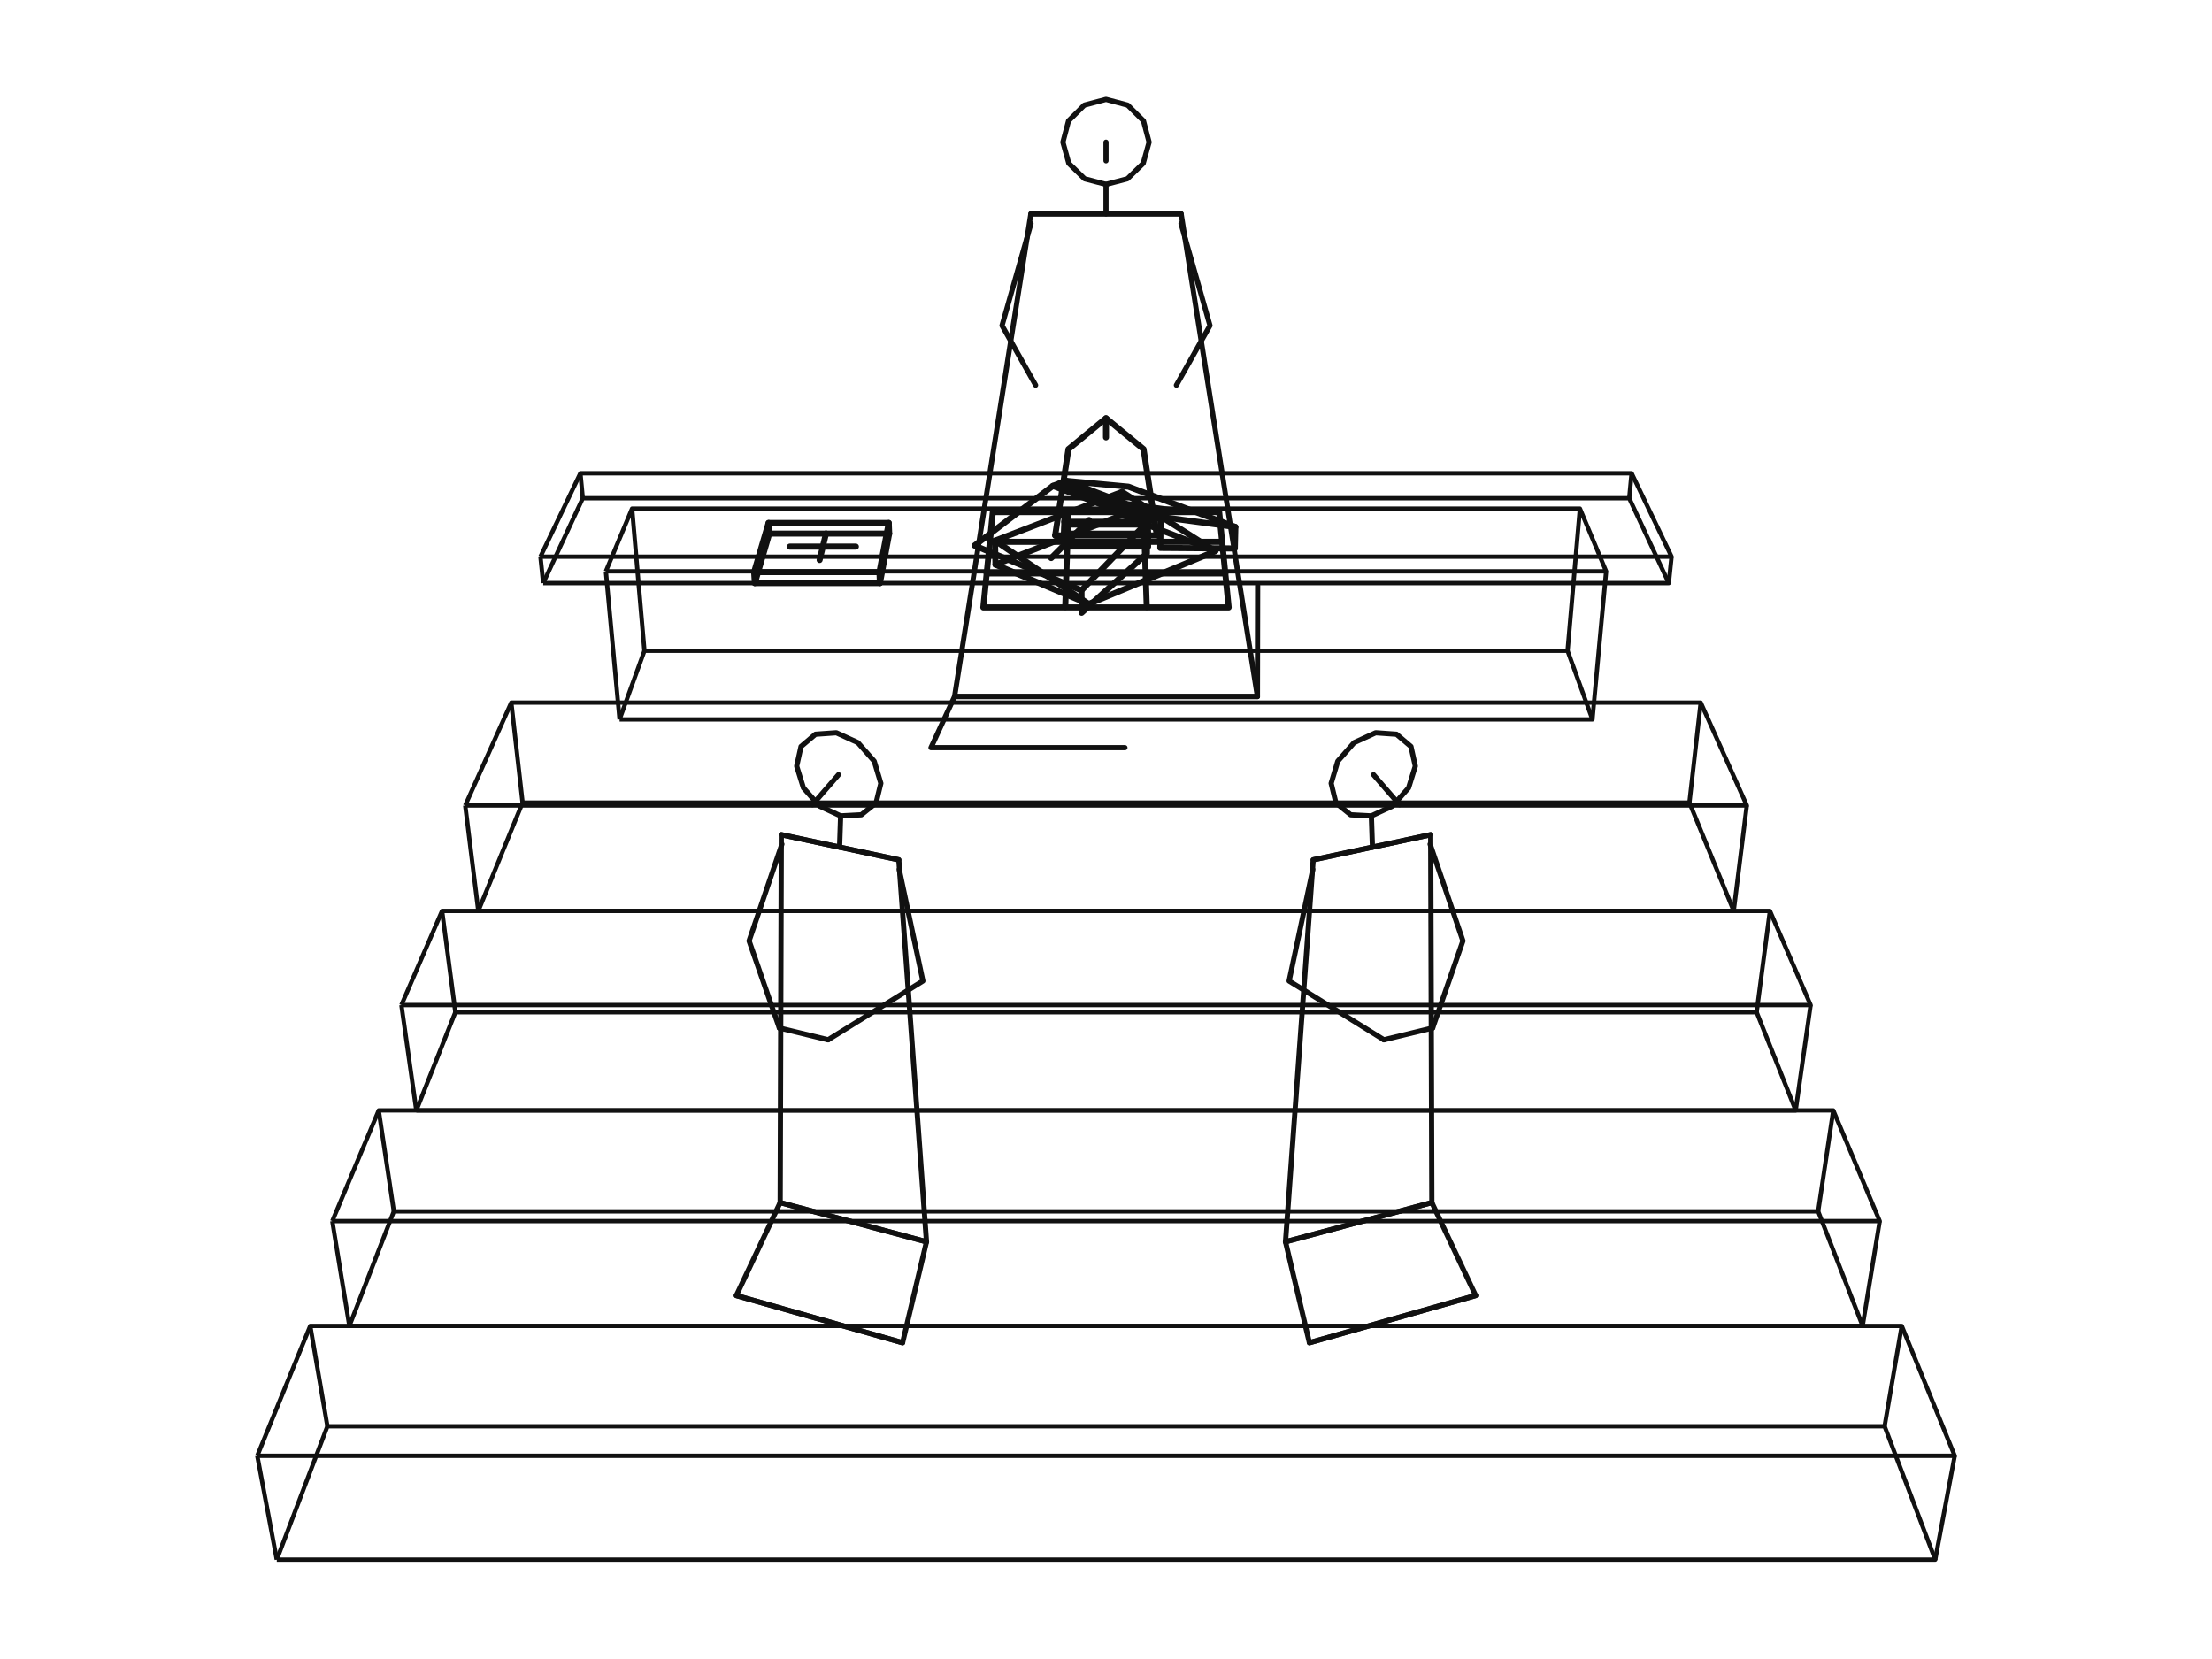
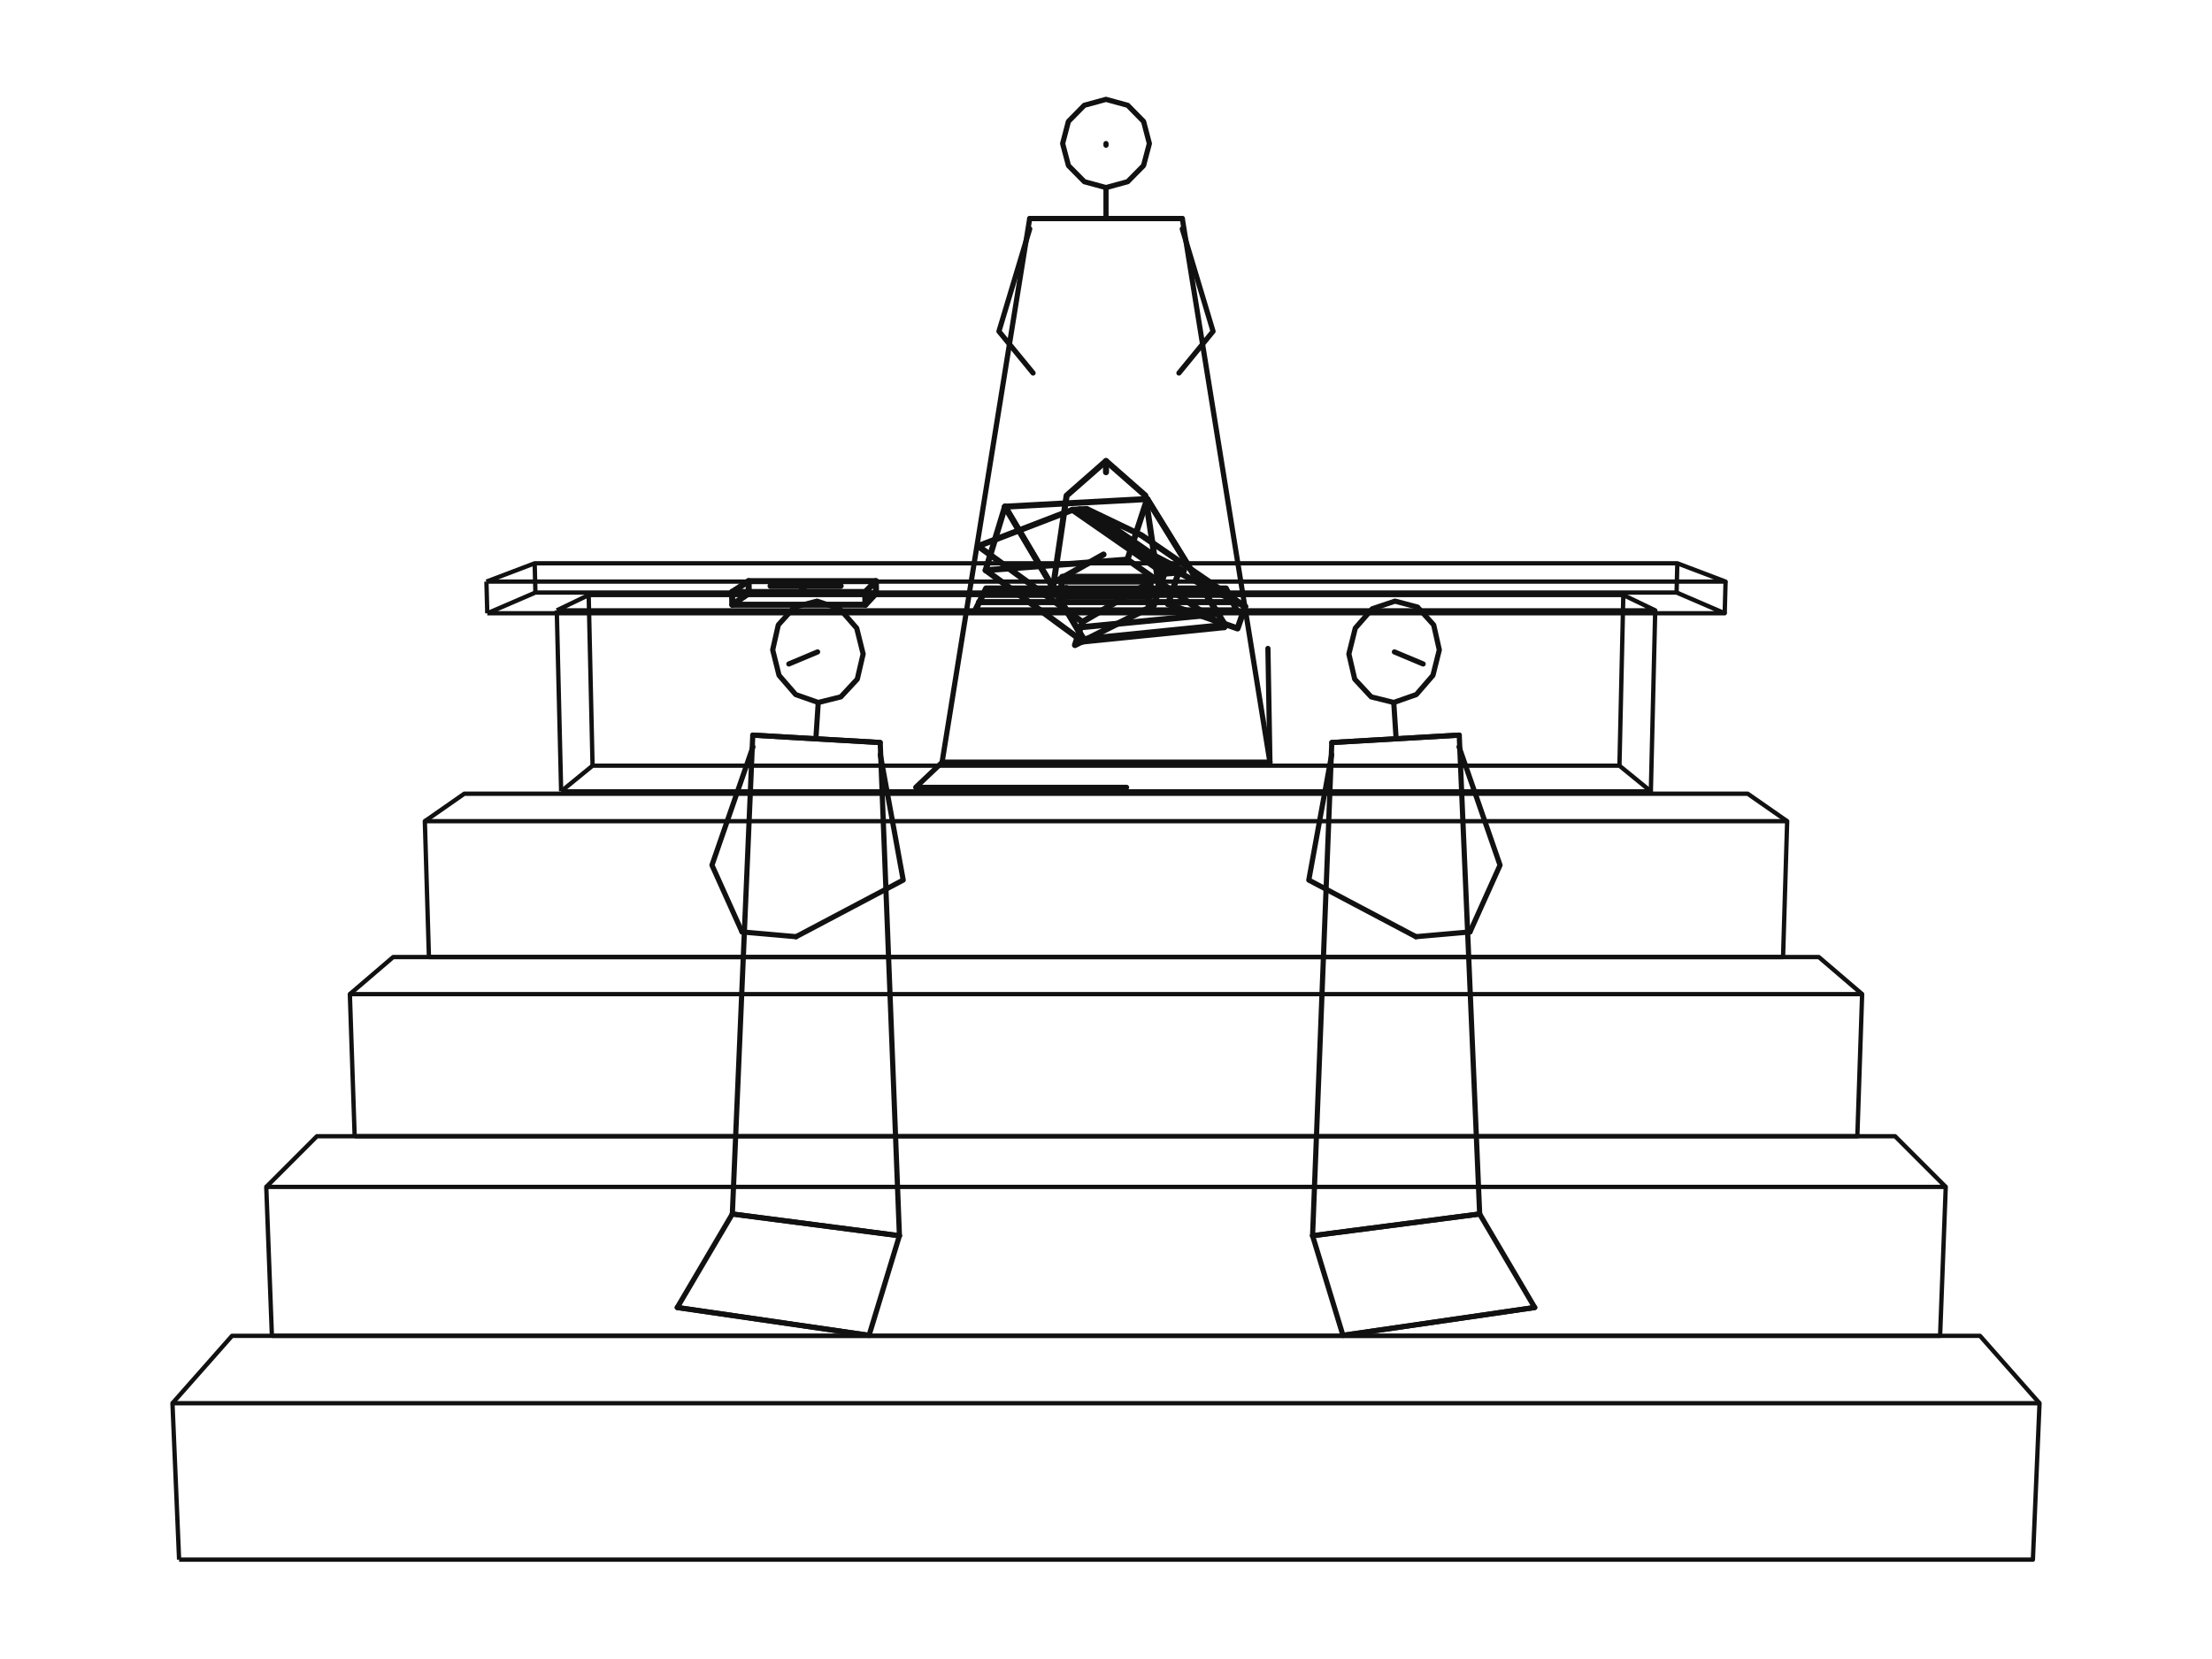
<svg xmlns="http://www.w3.org/2000/svg" width="1024" height="768" viewBox="0 0 1024 768">
  <rect width="100%" height="100%" fill="#ffffff" />
  <style>svg{background:#fff}.g{fill:none;stroke:#111;stroke-width:2.8;stroke-linejoin:round;stroke-linecap:round}.arch{fill:none;stroke:#111;stroke-width:2.0;stroke-linejoin:round}.fig{fill:none;stroke:#111;stroke-width:2.4;stroke-linejoin:round;stroke-linecap:round}</style>
  <g transform="translate(0,0)">
-     <path class="arch" d="M725.68,301.27 L731.39,235.45" />
-     <path class="arch" d="M298.32,301.27 L292.61,235.45" />
-     <path class="arch" d="M754.22,230.64 L755.32,219.08" />
-     <path class="arch" d="M269.78,230.64 L268.68,219.08" />
-     <path class="arch" d="M782.08,371.56 L787.31,325.26" />
-     <path class="arch" d="M241.92,371.56 L236.69,325.26" />
-     <path class="arch" d="M286.82,333.04 L737.18,333.04 L725.68,301.27 L298.32,301.27 L286.82,333.04" />
-     <path class="fig" d="M441.90,322.44 L582.10,322.44" />
-     <path class="fig" d="M582.10,322.44 L582.20,271.07" />
-     <path class="g" d="M562.59,255.14 L519.43,238.43 L519.46,227.72" />
-     <path class="g" d="M411.63,247.02 L411.43,242.10" />
-     <path class="g" d="M356.11,247.02 L355.80,242.10" />
-     <path class="g" d="M488.47,247.87 L535.53,247.87" />
-     <path class="g" d="M492.57,253.00 L531.43,253.00 L531.07,242.83 L492.93,242.83 L492.57,253.00" />
-     <path class="g" d="M492.70,241.56 L531.30,241.56" />
-     <path class="g" d="M460.84,261.37 L519.43,238.43" />
-     <path class="g" d="M492.52,247.05 L531.48,247.05 L531.11,236.96 L492.89,236.96 L492.52,247.05" />
-     <path class="g" d="M458.21,250.83 L565.79,250.83" />
-     <path class="arch" d="M280.47,264.48 L743.53,264.48 L731.39,235.45 L292.61,235.45 L280.47,264.48" />
-     <path class="arch" d="M251.47,269.93 L772.53,269.93 L754.22,230.64 L269.78,230.64 L251.47,269.93" />
-     <path class="g" d="M488.47,247.87 L494.62,207.91 L512.00,193.62 L529.38,207.91 L535.53,247.87" />
-     <path class="g" d="M492.57,253.00 L492.52,247.05" />
-     <path class="g" d="M531.43,253.00 L531.48,247.05" />
-     <path class="g" d="M571.89,243.95 L537.27,239.30 L493.64,222.60 L522.37,225.29 L571.89,243.95" />
-     <path class="fig" d="M441.90,322.44 L430.98,346.12 L520.76,346.12" />
-     <path class="g" d="M487.42,224.92 L493.64,222.60" />
-     <path class="g" d="M542.43,236.19 L522.82,233.49" />
-     <path class="arch" d="M221.42,421.70 L802.58,421.70 L782.08,371.56 L241.92,371.56 L221.42,421.70" />
-     <path class="arch" d="M250.19,257.70 L773.81,257.70 L755.32,219.08 L268.68,219.08 L250.19,257.70" />
-     <path class="arch" d="M286.82,333.04 L280.47,264.48" />
-     <path class="arch" d="M737.18,333.04 L743.53,264.48" />
-     <path class="g" d="M493.14,280.98 L494.60,236.88" />
-     <path class="g" d="M530.86,280.98 L529.40,236.88" />
-     <path class="g" d="M379.42,259.23 L382.38,246.98" />
-     <path class="g" d="M365.62,253.04 L396.21,253.04" />
-     <path class="g" d="M349.44,269.93 L407.34,269.93 L411.63,247.02 L356.11,247.02 L349.44,269.93" />
-     <path class="g" d="M349.11,264.85 L407.13,264.85 L411.43,242.10 L355.80,242.10 L349.11,264.85" />
-     <path class="g" d="M512.00,193.62 L512.00,202.47" />
-     <path class="g" d="M571.89,243.95 L571.65,253.91 L537.13,253.65 L537.27,239.30" />
-     <path class="g" d="M455.21,281.18 L568.79,281.18 L564.40,237.07 L459.60,237.07 L455.21,281.18" />
-     <path class="g" d="M503.99,279.60 L562.59,255.14 L519.46,227.72 L460.61,250.29 L503.99,279.60" />
-     <path class="g" d="M534.17,240.54 L490.54,223.75" />
-     <path class="g" d="M456.75,265.45 L567.25,265.45" />
-     <path class="arch" d="M813.20,468.58 L819.35,421.70" />
-     <path class="arch" d="M210.80,468.58 L204.65,421.70" />
-     <path class="arch" d="M215.36,372.87 L808.64,372.87 L787.31,325.26 L236.69,325.26 L215.36,372.87" />
-     <path class="g" d="M503.99,279.60 L460.84,261.37 L460.61,250.29" />
-     <path class="g" d="M349.44,269.93 L349.11,264.85" />
-     <path class="g" d="M407.34,269.93 L407.13,264.85" />
-     <path class="g" d="M486.63,258.32 L504.16,240.75" />
-     <path class="arch" d="M251.47,269.93 L250.19,257.70" />
-     <path class="arch" d="M772.53,269.93 L773.81,257.70" />
-     <path class="fig" d="M477.22,98.98 L441.90,322.44 L582.10,322.44 L546.78,98.98 L477.22,98.98" />
-     <path class="g" d="M531.04,241.78 L537.27,239.30" />
-     <path class="g" d="M500.66,273.27 L531.04,241.78 L487.42,224.92 L451.15,252.55 L500.66,273.27" />
-     <path class="arch" d="M221.42,421.70 L215.36,372.87" />
-     <path class="arch" d="M802.58,421.70 L808.64,372.87" />
-     <path class="g" d="M500.66,273.27 L500.71,283.66 L530.93,256.18 L531.04,241.78" />
-     <path class="arch" d="M192.73,514.04 L831.27,514.04 L813.20,468.58 L210.80,468.58 L192.73,514.04" />
-     <path class="arch" d="M841.69,560.78 L848.68,514.04" />
-     <path class="arch" d="M182.31,560.78 L175.32,514.04" />
-     <path class="fig" d="M477.28,103.49 L463.87,150.71 L479.42,178.31" />
-     <path class="fig" d="M546.72,103.49 L560.13,150.71 L544.58,178.31" />
-     <path class="arch" d="M185.82,465.27 L838.18,465.27 L819.35,421.70 L204.65,421.70 L185.82,465.27" />
-     <path class="fig" d="M477.22,98.98 L546.78,98.98" />
-     <path class="fig" d="M512.00,98.98 L512.00,85.36" />
-     <path class="arch" d="M192.73,514.04 L185.82,465.27" />
-     <path class="arch" d="M831.27,514.04 L838.18,465.27" />
-     <path class="fig" d="M531.95,65.82 L529.34,55.95 L522.04,48.67 L512.00,46.00 L501.96,48.67 L494.66,55.95 L492.05,65.82 L494.78,75.62 L502.09,82.76 L512.00,85.36 L521.91,82.76 L529.22,75.62 L531.95,65.82" />
-     <path class="arch" d="M161.74,613.82 L862.26,613.82 L841.69,560.78 L182.31,560.78 L161.74,613.82" />
-     <path class="fig" d="M512.00,65.82 L512.00,74.43" />
-     <path class="fig" d="M595.10,574.87 L662.84,556.71" />
-     <path class="fig" d="M361.16,556.71 L428.90,574.87" />
-     <path class="fig" d="M595.10,574.87 L606.17,621.59 L683.13,599.76 L662.84,556.71" />
-     <path class="fig" d="M361.16,556.71 L340.87,599.76 L417.83,621.59 L428.90,574.87" />
-     <path class="arch" d="M872.43,660.26 L880.38,613.82" />
-     <path class="arch" d="M151.57,660.26 L143.62,613.82" />
-     <path class="fig" d="M606.17,621.59 L683.13,599.76" />
-     <path class="fig" d="M340.87,599.76 L417.83,621.59" />
-     <path class="arch" d="M153.83,565.29 L870.17,565.29 L848.68,514.04 L175.32,514.04 L153.83,565.29" />
-     <path class="arch" d="M161.74,613.82 L153.83,565.29" />
-     <path class="arch" d="M862.26,613.82 L870.17,565.29" />
-     <path class="arch" d="M128.13,722.00 L895.87,722.00 L872.43,660.26 L151.57,660.26 L128.13,722.00" />
-     <path class="fig" d="M361.69,386.40 L361.16,556.71 L428.90,574.87 L416.08,398.04 L361.69,386.40" />
-     <path class="fig" d="M607.92,398.04 L595.10,574.87 L662.84,556.71 L662.31,386.40 L607.92,398.04" />
-     <path class="arch" d="M119.10,673.93 L904.90,673.93 L880.38,613.82 L143.62,613.82 L119.10,673.93" />
-     <path class="fig" d="M662.03,390.78 L677.23,435.55 L663.23,475.87" />
-     <path class="fig" d="M361.97,390.78 L346.77,435.55 L360.77,475.87" />
-     <path class="fig" d="M607.92,398.04 L662.31,386.40" />
-     <path class="fig" d="M361.69,386.40 L416.08,398.04" />
-     <path class="arch" d="M128.13,722.00 L119.10,673.93" />
-     <path class="arch" d="M895.87,722.00 L904.90,673.93" />
-     <path class="fig" d="M640.65,481.35 L663.23,475.87" />
-     <path class="fig" d="M360.77,475.87 L383.35,481.35" />
-     <path class="fig" d="M635.34,392.17 L634.85,377.70" />
-     <path class="fig" d="M388.66,392.17 L389.15,377.70" />
-     <path class="fig" d="M607.74,402.47 L596.77,454.12 L640.65,481.35" />
-     <path class="fig" d="M416.26,402.47 L427.23,454.12 L383.35,481.35" />
-     <path class="fig" d="M655.20,354.67 L653.18,345.58 L646.48,339.90 L636.83,339.22 L626.86,343.79 L619.30,352.38 L616.23,362.61 L618.44,371.69 L625.27,377.19 L634.85,377.70 L644.63,373.15 L652.07,364.74 L655.20,354.67" />
-     <path class="fig" d="M407.77,362.61 L404.70,352.38 L397.14,343.79 L387.17,339.22 L377.52,339.90 L370.82,345.58 L368.80,354.67 L371.93,364.74 L379.37,373.15 L389.15,377.70 L398.73,377.19 L405.56,371.69 L407.77,362.61" />
-     <path class="fig" d="M635.83,358.62 L647.86,372.50" />
-     <path class="fig" d="M388.17,358.62 L376.14,372.50" />
+     <path class="g" d="M521.92,259.07 L531.06,231.02" />
+     <path class="arch" d="M776.14,274.30 L776.48,260.77" />
+     <path class="arch" d="M247.86,274.30 L247.52,260.77" />
+     <path class="g" d="M405.53,274.68 L405.47,269.03" />
+     <path class="g" d="M346.63,274.68 L346.55,269.03" />
+     <path class="g" d="M487.04,274.88 L536.96,274.88" />
+     <path class="g" d="M491.56,267.63 L532.44,267.63" />
+     <path class="arch" d="M749.69,354.46 L751.48,275.46" />
+     <path class="arch" d="M274.31,354.46 L272.52,275.46" />
+     <path class="g" d="M491.37,276.06 L532.63,276.06 L532.22,273.72 L491.78,273.72 L491.37,276.06" />
+     <path class="g" d="M491.35,269.20 L532.65,269.20 L532.23,267.00 L491.77,267.00 L491.35,269.20" />
+     <path class="g" d="M487.04,274.88 L493.77,229.43 L512.00,213.43 L530.23,229.43 L536.96,274.88" />
+     <path class="g" d="M566.71,290.33 L567.06,289.32 L531.06,231.02" />
+     <path class="g" d="M454.91,275.37 L569.09,275.37" />
+     <path class="fig" d="M587.89,352.92 L586.96,300.18" />
+     <path class="g" d="M491.37,276.06 L491.35,269.20" />
+     <path class="g" d="M532.63,276.06 L532.65,269.20" />
+     <path class="g" d="M512.00,213.43 L512.00,218.60" />
+     <path class="g" d="M576.42,280.80 L545.59,265.03 L503.06,235.65 L528.39,247.80 L576.42,280.80" />
+     <path class="g" d="M548.04,264.31 L530.54,255.29" />
+     <path class="fig" d="M436.11,352.92 L587.89,352.92" />
+     <path class="g" d="M496.48,236.02 L503.06,235.65" />
+     <path class="g" d="M491.90,282.31 L493.57,272.19" />
+     <path class="g" d="M532.10,282.31 L530.43,272.19" />
+     <path class="g" d="M371.23,272.61 L374.61,269.92" />
+     <path class="g" d="M356.71,271.25 L389.16,271.25" />
+     <path class="g" d="M576.42,280.80 L572.90,290.93 L540.69,279.69 L545.59,265.03" />
+     <path class="g" d="M339.00,279.95 L400.62,279.95 L405.53,274.68 L346.63,274.68 L339.00,279.95" />
+     <path class="g" d="M338.90,274.05 L400.56,274.05 L405.47,269.03 L346.55,269.03 L338.90,274.05" />
+     <path class="fig" d="M476.67,101.18 L436.11,352.92 L587.89,352.92 L547.33,101.18 L476.67,101.18" />
+     <path class="g" d="M501.26,296.96 L566.71,290.33 L521.92,259.07 L456.29,263.95 L501.26,296.96" />
+     <path class="g" d="M451.46,282.55 L572.54,282.55 L567.50,272.41 L456.50,272.41 L451.46,282.55" />
+     <path class="g" d="M542.32,265.29 L499.78,235.83" />
+     <path class="arch" d="M259.77,366.33 L764.23,366.33 L749.69,354.46 L274.31,354.46 L259.77,366.33" />
+     <path class="g" d="M501.60,295.90 L567.06,289.32 L531.06,231.02 L465.24,234.55 L501.60,295.90" />
+     <path class="g" d="M456.29,263.95 L465.24,234.55" />
+     <path class="g" d="M453.24,278.73 L570.76,278.73" />
+     <path class="g" d="M499.54,290.45 L565.03,284.14" />
+     <path class="fig" d="M436.11,352.92 L423.91,364.49 L521.52,364.49" />
+     <path class="fig" d="M476.67,101.18 L547.33,101.18" />
+     <path class="fig" d="M512.00,101.18 L512.00,86.84" />
+     <path class="fig" d="M532.08,66.46 L529.41,56.24 L522.06,48.75 L512.00,46.00 L501.94,48.75 L494.59,56.24 L491.92,66.46 L494.62,76.66 L501.98,84.11 L512.00,86.84 L522.02,84.11 L529.38,76.66 L532.08,66.46" />
+     <path class="arch" d="M257.75,282.55 L766.25,282.55 L751.48,275.46 L272.52,275.46 L257.75,282.55" />
+     <path class="arch" d="M225.58,283.90 L798.42,283.90 L776.14,274.30 L247.86,274.30 L225.58,283.90" />
+     <path class="g" d="M488.98,269.03 L510.85,256.71" />
+     <path class="g" d="M339.00,279.95 L338.90,274.05" />
+     <path class="g" d="M400.62,279.95 L400.56,274.05" />
+     <path class="arch" d="M225.18,269.24 L798.82,269.24 L776.48,260.77 L247.52,260.77 L225.18,269.24" />
+     <path class="g" d="M539.04,265.56 L545.59,265.03" />
+     <path class="fig" d="M476.69,105.95 L462.44,153.39 L478.24,172.68" />
+     <path class="fig" d="M547.31,105.95 L561.56,153.39 L545.76,172.68" />
+     <path class="g" d="M501.07,287.93 L539.04,265.56 L496.48,236.02 L452.82,252.80 L501.07,287.93" />
+     <path class="fig" d="M512.00,66.46 L512.00,67.21" />
+     <path class="g" d="M501.26,296.96 L501.60,295.90 L465.24,234.55" />
+     <path class="g" d="M501.07,287.93 L497.63,298.63 L534.14,280.28 L539.04,265.56" />
+     <path class="arch" d="M259.77,366.33 L257.75,282.55" />
+     <path class="arch" d="M764.23,366.33 L766.25,282.55" />
+     <path class="arch" d="M225.58,283.90 L225.18,269.24" />
+     <path class="arch" d="M798.42,283.90 L798.82,269.24" />
+     <path class="arch" d="M196.67,380.16 L214.93,367.44 L809.07,367.44 L827.33,380.16" />
+     <path class="arch" d="M198.57,443.05 L825.43,443.05 L827.33,380.16 L196.67,380.16 L198.57,443.05" />
+     <path class="arch" d="M161.96,460.21 L182.01,443.05 L841.99,443.05 L862.04,460.21" />
+     <path class="arch" d="M164.18,525.99 L859.82,525.99 L862.04,460.21 L161.96,460.21 L164.18,525.99" />
+     <path class="fig" d="M607.63,572.05 L684.98,561.99" />
+     <path class="fig" d="M339.02,561.99 L416.37,572.05" />
+     <path class="fig" d="M348.48,340.31 L339.02,561.99 L416.37,572.05 L407.47,343.74 L348.48,340.31" />
+     <path class="fig" d="M616.53,343.74 L607.63,572.05 L684.98,561.99 L675.52,340.31 L616.53,343.74" />
+     <path class="fig" d="M607.63,572.05 L621.69,618.18 L710.47,605.28 L684.98,561.99" />
+     <path class="fig" d="M339.02,561.99 L313.53,605.28 L402.31,618.18 L416.37,572.05" />
+     <path class="fig" d="M675.44,345.75 L694.41,400.50 L680.50,431.42" />
+     <path class="fig" d="M348.56,345.75 L329.59,400.50 L343.50,431.42" />
+     <path class="arch" d="M123.26,549.46 L146.72,525.99 L877.28,525.99 L900.74,549.46" />
+     <path class="fig" d="M646.31,342.01 L645.21,325.20" />
+     <path class="fig" d="M377.69,342.01 L378.79,325.20" />
+     <path class="fig" d="M616.53,343.74 L675.52,340.31" />
+     <path class="fig" d="M348.48,340.31 L407.47,343.74" />
+     <path class="fig" d="M666.30,300.85 L663.70,289.30 L656.22,281.03 L645.80,278.28 L635.24,281.84 L627.40,290.80 L624.43,302.74 L627.14,314.40 L634.77,322.61 L645.21,325.20 L655.66,321.53 L663.36,312.63 L666.30,300.85" />
+     <path class="fig" d="M399.57,302.74 L396.60,290.80 L388.76,281.84 L378.20,278.28 L367.78,281.03 L360.30,289.30 L357.70,300.85 L360.64,312.63 L368.34,321.53 L378.79,325.20 L389.23,322.61 L396.86,314.40 L399.57,302.74" />
+     <path class="fig" d="M621.69,618.18 L710.47,605.28" />
+     <path class="fig" d="M313.53,605.28 L402.31,618.18" />
+     <path class="fig" d="M645.51,301.79 L658.82,307.37" />
+     <path class="fig" d="M378.49,301.79 L365.18,307.37" />
+     <path class="fig" d="M616.48,349.28 L605.88,407.41 L655.47,433.62" />
+     <path class="fig" d="M407.52,349.28 L418.12,407.41 L368.53,433.62" />
+     <path class="fig" d="M655.47,433.62 L680.50,431.42" />
+     <path class="fig" d="M343.50,431.42 L368.53,433.62" />
+     <path class="arch" d="M125.87,618.40 L898.13,618.40 L900.74,549.46 L123.26,549.46 L125.87,618.40" />
+     <path class="arch" d="M79.84,649.60 L107.41,618.40 L916.59,618.40 L944.16,649.60" />
+     <path class="arch" d="M82.91,722.00 L941.09,722.00 L944.16,649.60 L79.84,649.60 L82.91,722.00" />
  </g>
</svg>
